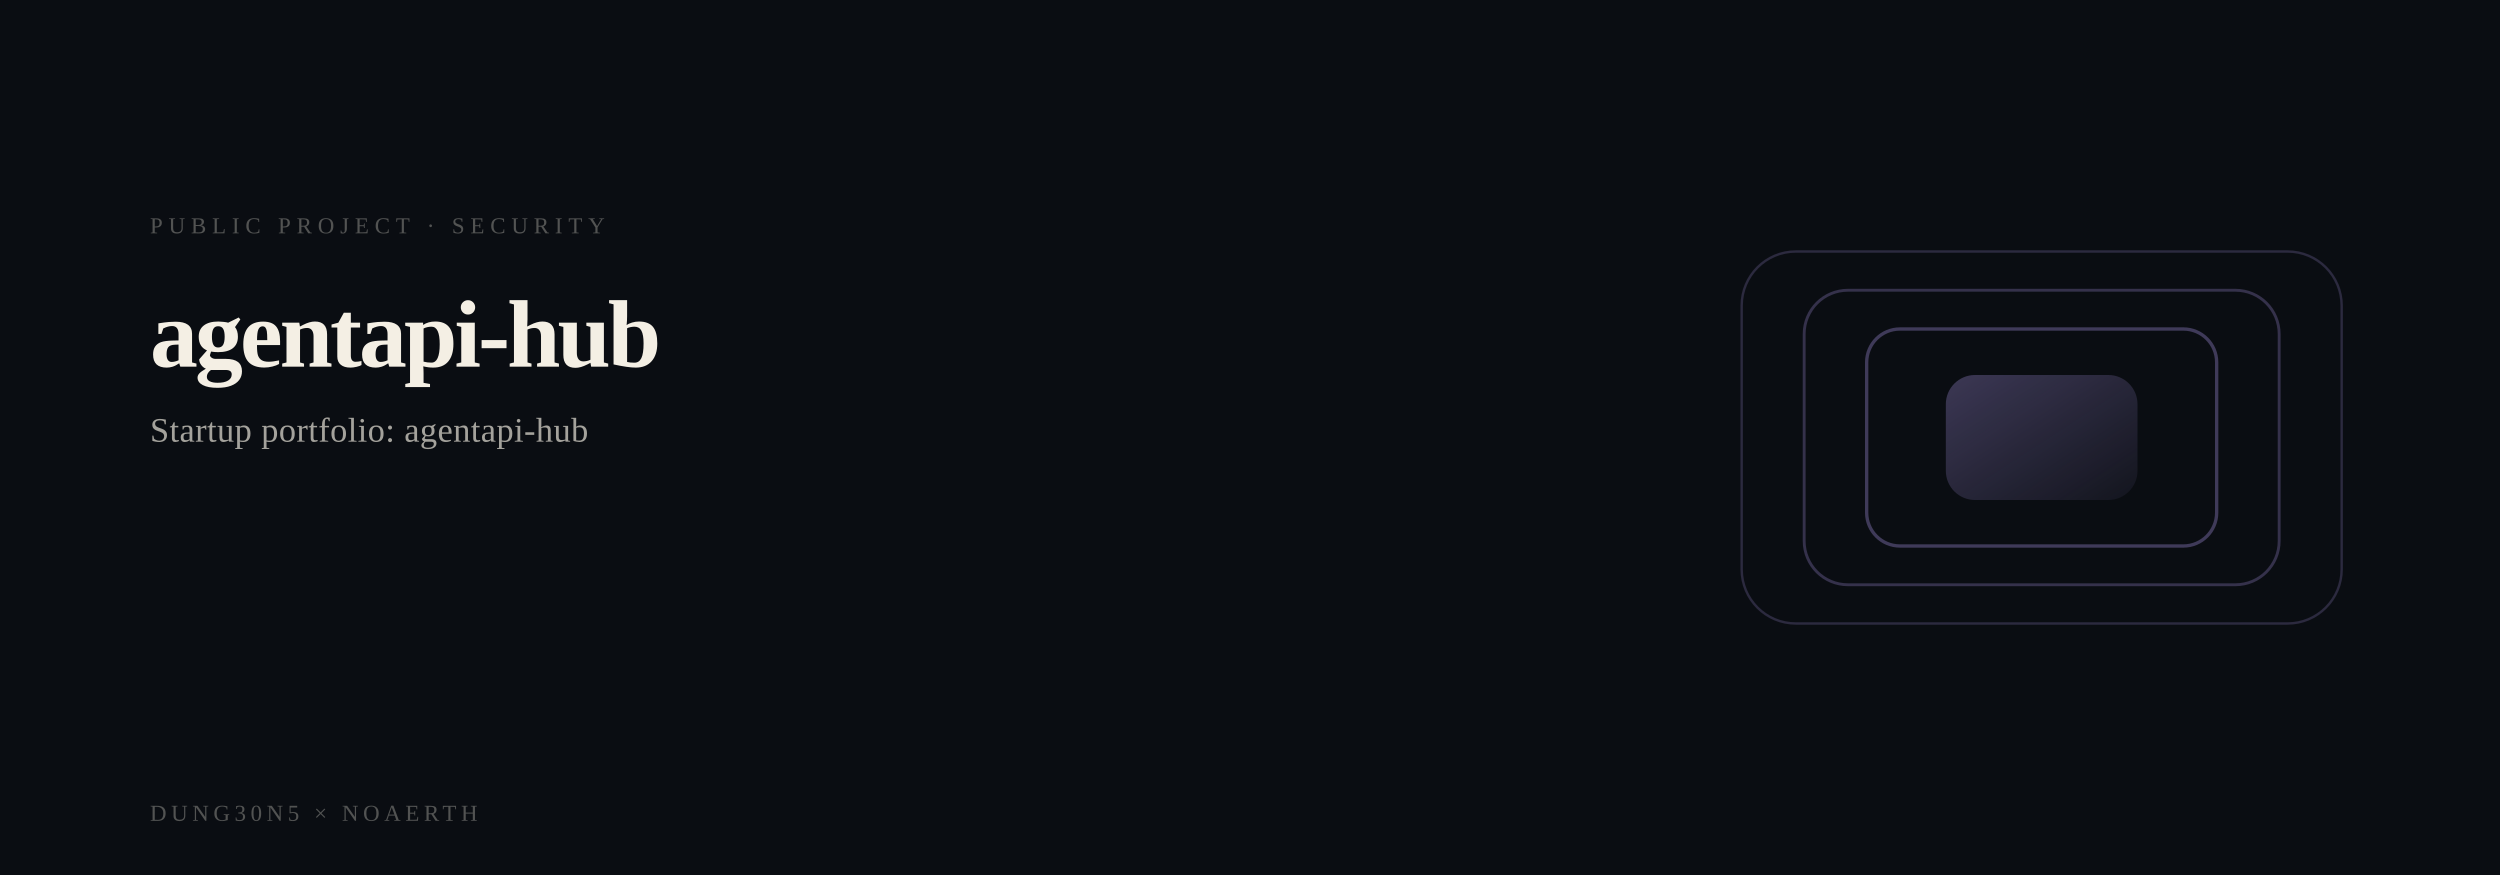
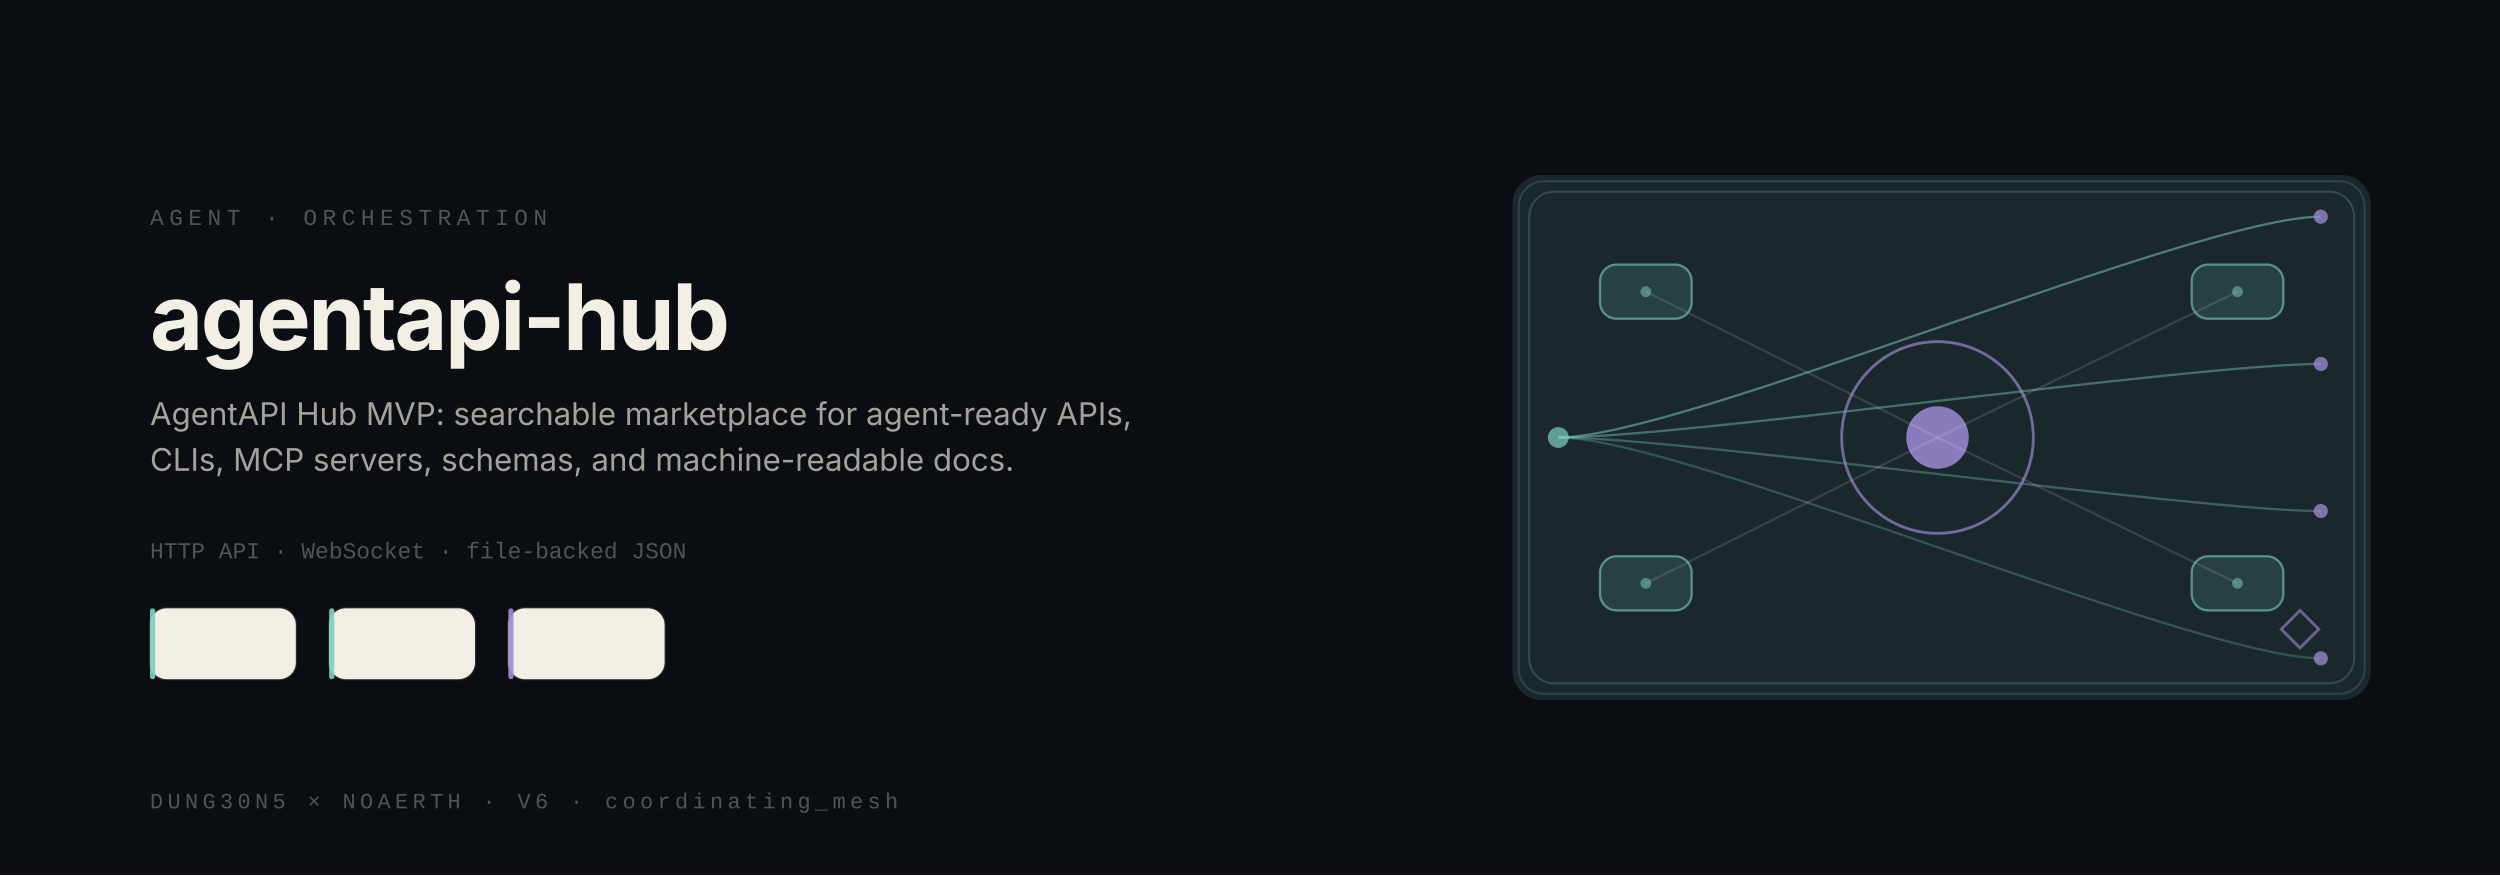
- <svg xmlns="http://www.w3.org/2000/svg" viewBox="0 0 1200 420" width="1200" height="420" role="img" aria-label="agentapi-hub: gated channels passing through a sealed boundary. Motion depicts records cross a trust boundary, get validated, and are held or rejected.">
-   <defs>
-     <linearGradient id="hero-agentapi-hub-dark-a" x1="0" y1="0" x2="1" y2="1">
-       <stop offset="0" stop-color="#9d8bd6" stop-opacity="0.85" />
-       <stop offset="1" stop-color="#9d8bd6" stop-opacity="0.15" />
-     </linearGradient>
-   </defs>
+ <svg xmlns="http://www.w3.org/2000/svg" viewBox="0 0 1200 420" width="1200" height="420" role="img" aria-label="agentapi-hub: nodes advertise, a coordinator selects, work converges">
  <rect width="1200" height="420" fill="#0a0d12" />
-   <rect x="896" y="157.92" width="168" height="104.16" rx="16" fill="none" stroke="#9d8bd6" stroke-width="1.60" opacity="0.36" />
-   <rect x="866" y="139.32" width="228" height="141.36" rx="21" fill="none" stroke="#9d8bd6" stroke-width="1.38" opacity="0.29" />
-   <rect x="836" y="120.72" width="288" height="178.56" rx="26" fill="none" stroke="#9d8bd6" stroke-width="1.16" opacity="0.23" />
-   <rect x="934" y="180" width="92" height="60" rx="14" fill="url(#hero-agentapi-hub-dark-a)" opacity="0.40" />
-   <text x="72" y="112" fill="#f4efe44f" font-size="11" letter-spacing="2.8">PUBLIC PROJECT · SECURITY</text>
-   <text x="72" y="176" fill="#f4efe4" font-size="46" font-weight="660" letter-spacing="-1.4">agentapi-hub</text>
-   <text x="72" y="212" fill="#f4efe4a8" font-size="16.5" letter-spacing="0.2">Startup portfolio: agentapi-hub</text>
-   <rect x="72" y="266" width="106" height="40" rx="9" fill="#f4efe4" fill-opacity="0.05" stroke="#f4efe424" stroke-width="1.1" opacity="0">
-     <animate attributeName="opacity" from="0" to="1" dur="0.5s" begin="0.50s" fill="freeze" />
-   </rect>
-   <rect x="72" y="266" width="2.5" height="40" rx="1.2" fill="#9d8bd6" opacity="0">
-     <animate attributeName="opacity" from="0" to="0.9" dur="0.5s" begin="0.50s" fill="freeze" />
-   </rect>
-   <text x="125" y="291" fill="#f4efe4" font-size="11.5" text-anchor="middle" font-family="ui-monospace,SFMono-Regular,Menlo,monospace" opacity="0">request<animate attributeName="opacity" from="0" to="1" dur="0.5s" begin="0.65s" fill="freeze" />
-   </text>
-   <rect x="194" y="266" width="106" height="40" rx="9" fill="#f4efe4" fill-opacity="0.05" stroke="#f4efe424" stroke-width="1.1" opacity="0">
-     <animate attributeName="opacity" from="0" to="1" dur="0.5s" begin="1.00s" fill="freeze" />
-   </rect>
-   <rect x="194" y="266" width="2.5" height="40" rx="1.2" fill="#9d8bd6" opacity="0">
-     <animate attributeName="opacity" from="0" to="0.9" dur="0.5s" begin="1.00s" fill="freeze" />
-   </rect>
-   <text x="247" y="291" fill="#f4efe4" font-size="11.5" text-anchor="middle" font-family="ui-monospace,SFMono-Regular,Menlo,monospace" opacity="0">authenticate<animate attributeName="opacity" from="0" to="1" dur="0.5s" begin="1.15s" fill="freeze" />
-   </text>
-   <rect x="316" y="266" width="106" height="40" rx="9" fill="#f4efe4" fill-opacity="0.05" stroke="#f4efe424" stroke-width="1.1" opacity="0">
-     <animate attributeName="opacity" from="0" to="1" dur="0.5s" begin="1.50s" fill="freeze" />
-   </rect>
-   <rect x="316" y="266" width="2.5" height="40" rx="1.2" fill="#9d8bd6" opacity="0">
-     <animate attributeName="opacity" from="0" to="0.9" dur="0.5s" begin="1.50s" fill="freeze" />
-   </rect>
-   <text x="369" y="291" fill="#f4efe4" font-size="11.5" text-anchor="middle" font-family="ui-monospace,SFMono-Regular,Menlo,monospace" opacity="0">authorise<animate attributeName="opacity" from="0" to="1" dur="0.5s" begin="1.65s" fill="freeze" />
-   </text>
-   <rect x="438" y="266" width="106" height="40" rx="9" fill="#f4efe4" fill-opacity="0.05" stroke="#f4efe424" stroke-width="1.1" opacity="0">
-     <animate attributeName="opacity" from="0" to="1" dur="0.5s" begin="2.00s" fill="freeze" />
-   </rect>
-   <rect x="438" y="266" width="2.5" height="40" rx="1.2" fill="#e7c27a" opacity="0">
-     <animate attributeName="opacity" from="0" to="0.9" dur="0.5s" begin="2.00s" fill="freeze" />
-   </rect>
-   <text x="491" y="291" fill="#f4efe4" font-size="11.5" text-anchor="middle" font-family="ui-monospace,SFMono-Regular,Menlo,monospace" opacity="0">record<animate attributeName="opacity" from="0" to="1" dur="0.5s" begin="2.15s" fill="freeze" />
-   </text>
-   <rect x="560" y="266" width="106" height="40" rx="9" fill="#f4efe4" fill-opacity="0.05" stroke="#f4efe424" stroke-width="1.1" opacity="0">
-     <animate attributeName="opacity" from="0" to="1" dur="0.5s" begin="2.50s" fill="freeze" />
-   </rect>
-   <rect x="560" y="266" width="2.5" height="40" rx="1.2" fill="#e0796b" opacity="0">
-     <animate attributeName="opacity" from="0" to="0.9" dur="0.5s" begin="2.50s" fill="freeze" />
-   </rect>
-   <text x="613" y="291" fill="#f4efe4" font-size="11.5" text-anchor="middle" font-family="ui-monospace,SFMono-Regular,Menlo,monospace" opacity="0">reject<animate attributeName="opacity" from="0" to="1" dur="0.5s" begin="2.65s" fill="freeze" />
-   </text>
-   <text x="72" y="394" fill="#f4efe44f" font-size="11" letter-spacing="2.2">DUNG30N5 × NOAERTH</text>
+   <text x="72" y="108" font-family="ui-monospace, SFMono-Regular, Menlo, Monaco, Consolas, 'Liberation Mono', monospace" font-size="11" letter-spacing="2.6" fill="#f4efe44f">AGENT · ORCHESTRATION</text>
+   <text x="72" y="168" font-family="-apple-system, BlinkMacSystemFont, 'Segoe UI', Inter, Helvetica, Arial, sans-serif" font-size="44" font-weight="660" letter-spacing="-1.2" fill="#f4efe4">agentapi-hub</text>
+   <text x="72" y="204" font-family="-apple-system, BlinkMacSystemFont, 'Segoe UI', Inter, Helvetica, Arial, sans-serif" font-size="15" fill="#f4efe4a8">AgentAPI Hub MVP: searchable marketplace for agent-ready APIs,</text>
+   <text x="72" y="226" font-family="-apple-system, BlinkMacSystemFont, 'Segoe UI', Inter, Helvetica, Arial, sans-serif" font-size="15" fill="#f4efe4a8">CLIs, MCP servers, schemas, and machine-readable docs.</text>
+   <text x="72" y="268" font-family="ui-monospace, SFMono-Regular, Menlo, Monaco, Consolas, 'Liberation Mono', monospace" font-size="11" fill="#f4efe44f">HTTP API · WebSocket · file-backed JSON</text>
+   <rect x="72.0" y="292.0" width="70.0" height="34.0" rx="8" fill="#f4efe4" stroke="#f4efe424" stroke-width="1.1" />
+   <rect x="72.0" y="292.0" width="2.5" height="34.0" rx="1.2" fill="#7fd1c1" opacity="0.92" />
+   <text x="107.0" y="314" font-family="ui-monospace, SFMono-Regular, Menlo, Monaco, Consolas, 'Liberation Mono', monospace" font-size="11" fill="#f4efe4" fill-opacity="0.82" text-anchor="middle">submit</text>
+   <rect x="158.0" y="292.0" width="70.0" height="34.0" rx="8" fill="#f4efe4" stroke="#f4efe424" stroke-width="1.1" />
+   <rect x="158.0" y="292.0" width="2.5" height="34.0" rx="1.2" fill="#7fd1c1" opacity="0.92" />
+   <text x="193.0" y="314" font-family="ui-monospace, SFMono-Regular, Menlo, Monaco, Consolas, 'Liberation Mono', monospace" font-size="11" fill="#f4efe4" fill-opacity="0.82" text-anchor="middle">tools</text>
+   <rect x="244.0" y="292.0" width="75.0" height="34.0" rx="8" fill="#f4efe4" stroke="#f4efe424" stroke-width="1.1" />
+   <rect x="244.0" y="292.0" width="2.5" height="34.0" rx="1.2" fill="#9d8bd6" opacity="0.92" />
+   <text x="281.5" y="314" font-family="ui-monospace, SFMono-Regular, Menlo, Monaco, Consolas, 'Liberation Mono', monospace" font-size="11" fill="#f4efe4" fill-opacity="0.82" text-anchor="middle">tools/[id]</text>
+   <rect x="726.0" y="84.0" width="412.0" height="252.0" rx="14" fill="#7fd1c1" fill-opacity="0.14" />
+   <rect x="729.0" y="87.0" width="406.0" height="246.0" rx="12" fill="none" stroke="#7fd1c1" stroke-width="1" stroke-opacity="0.18" />
+   <circle cx="748.0" cy="210.0" r="5" fill="#7fd1c1" opacity="0.7" />
+   <path d="M748.0 210.0 C808.0 210.0 1054.0 104.0 1114.0 104.0" fill="none" stroke="#7fd1c1" stroke-width="1.1" opacity="0.50" />
+   <circle cx="1114.0" cy="104.0" r="3.4" fill="#9d8bd6" opacity="0.75" />
+   <path d="M748.0 210.0 C808.0 210.0 1054.0 174.7 1114.0 174.7" fill="none" stroke="#7fd1c1" stroke-width="1.1" opacity="0.42" />
+   <circle cx="1114.0" cy="174.7" r="3.4" fill="#9d8bd6" opacity="0.75" />
+   <path d="M748.0 210.0 C808.0 210.0 1054.0 245.3 1114.0 245.3" fill="none" stroke="#7fd1c1" stroke-width="1.1" opacity="0.34" />
+   <circle cx="1114.0" cy="245.3" r="3.4" fill="#9d8bd6" opacity="0.75" />
+   <path d="M748.0 210.0 C808.0 210.0 1054.0 316.0 1114.0 316.0" fill="none" stroke="#7fd1c1" stroke-width="1.1" opacity="0.26" />
+   <circle cx="1114.0" cy="316.0" r="3.4" fill="#9d8bd6" opacity="0.75" />
+   <rect x="734.0" y="92.0" width="396.0" height="236.0" rx="12" fill="none" stroke="#7fd1c1" stroke-width="1" stroke-opacity="0.22" />
+   <path d="M1095.0 302.0 l9 -9 l9 9 l-9 9 z" fill="none" stroke="#9d8bd6" stroke-width="1.4" opacity="0.6" />
+   <circle cx="930" cy="210" r="46" fill="none" stroke="#9d8bd6" stroke-width="1.4" opacity="0.55" />
+   <circle cx="930" cy="210" r="15" fill="#9d8bd6" opacity="0.85" />
+   <circle cx="930.0" cy="210.0" r="46.0" fill="none" stroke="#9d8bd6" stroke-width="1.1" opacity="0.28" />
+   <line x1="790" y1="140" x2="930" y2="210" stroke="#f4efe424" stroke-width="1.1" />
+   <circle cx="790.0" cy="140.0" r="2.6" fill="#7fd1c1" opacity="0.5" />
+   <rect x="768" y="127" width="44" height="26" rx="8" fill="#7fd1c1" fill-opacity="0.14" stroke="#7fd1c1" stroke-width="1.1" stroke-opacity="0.6" opacity="1" />
+   <line x1="1074" y1="140" x2="930" y2="210" stroke="#f4efe424" stroke-width="1.1" />
+   <circle cx="1074.0" cy="140.0" r="2.6" fill="#7fd1c1" opacity="0.5" />
+   <rect x="1052" y="127" width="44" height="26" rx="8" fill="#7fd1c1" fill-opacity="0.14" stroke="#7fd1c1" stroke-width="1.1" stroke-opacity="0.6" opacity="1" />
+   <line x1="790" y1="280" x2="930" y2="210" stroke="#f4efe424" stroke-width="1.1" />
+   <circle cx="790.0" cy="280.0" r="2.6" fill="#7fd1c1" opacity="0.5" />
+   <rect x="768" y="267" width="44" height="26" rx="8" fill="#7fd1c1" fill-opacity="0.14" stroke="#7fd1c1" stroke-width="1.1" stroke-opacity="0.6" opacity="1" />
+   <line x1="1074" y1="280" x2="930" y2="210" stroke="#f4efe424" stroke-width="1.1" />
+   <circle cx="1074.0" cy="280.0" r="2.6" fill="#7fd1c1" opacity="0.5" />
+   <rect x="1052" y="267" width="44" height="26" rx="8" fill="#7fd1c1" fill-opacity="0.14" stroke="#7fd1c1" stroke-width="1.1" stroke-opacity="0.6" opacity="1" />
+   <text x="72" y="388" font-family="ui-monospace, SFMono-Regular, Menlo, Monaco, Consolas, 'Liberation Mono', monospace" font-size="10.5" letter-spacing="2.1" fill="#f4efe44f">DUNG30N5 × NOAERTH · V6 · coordinating_mesh</text>
</svg>
